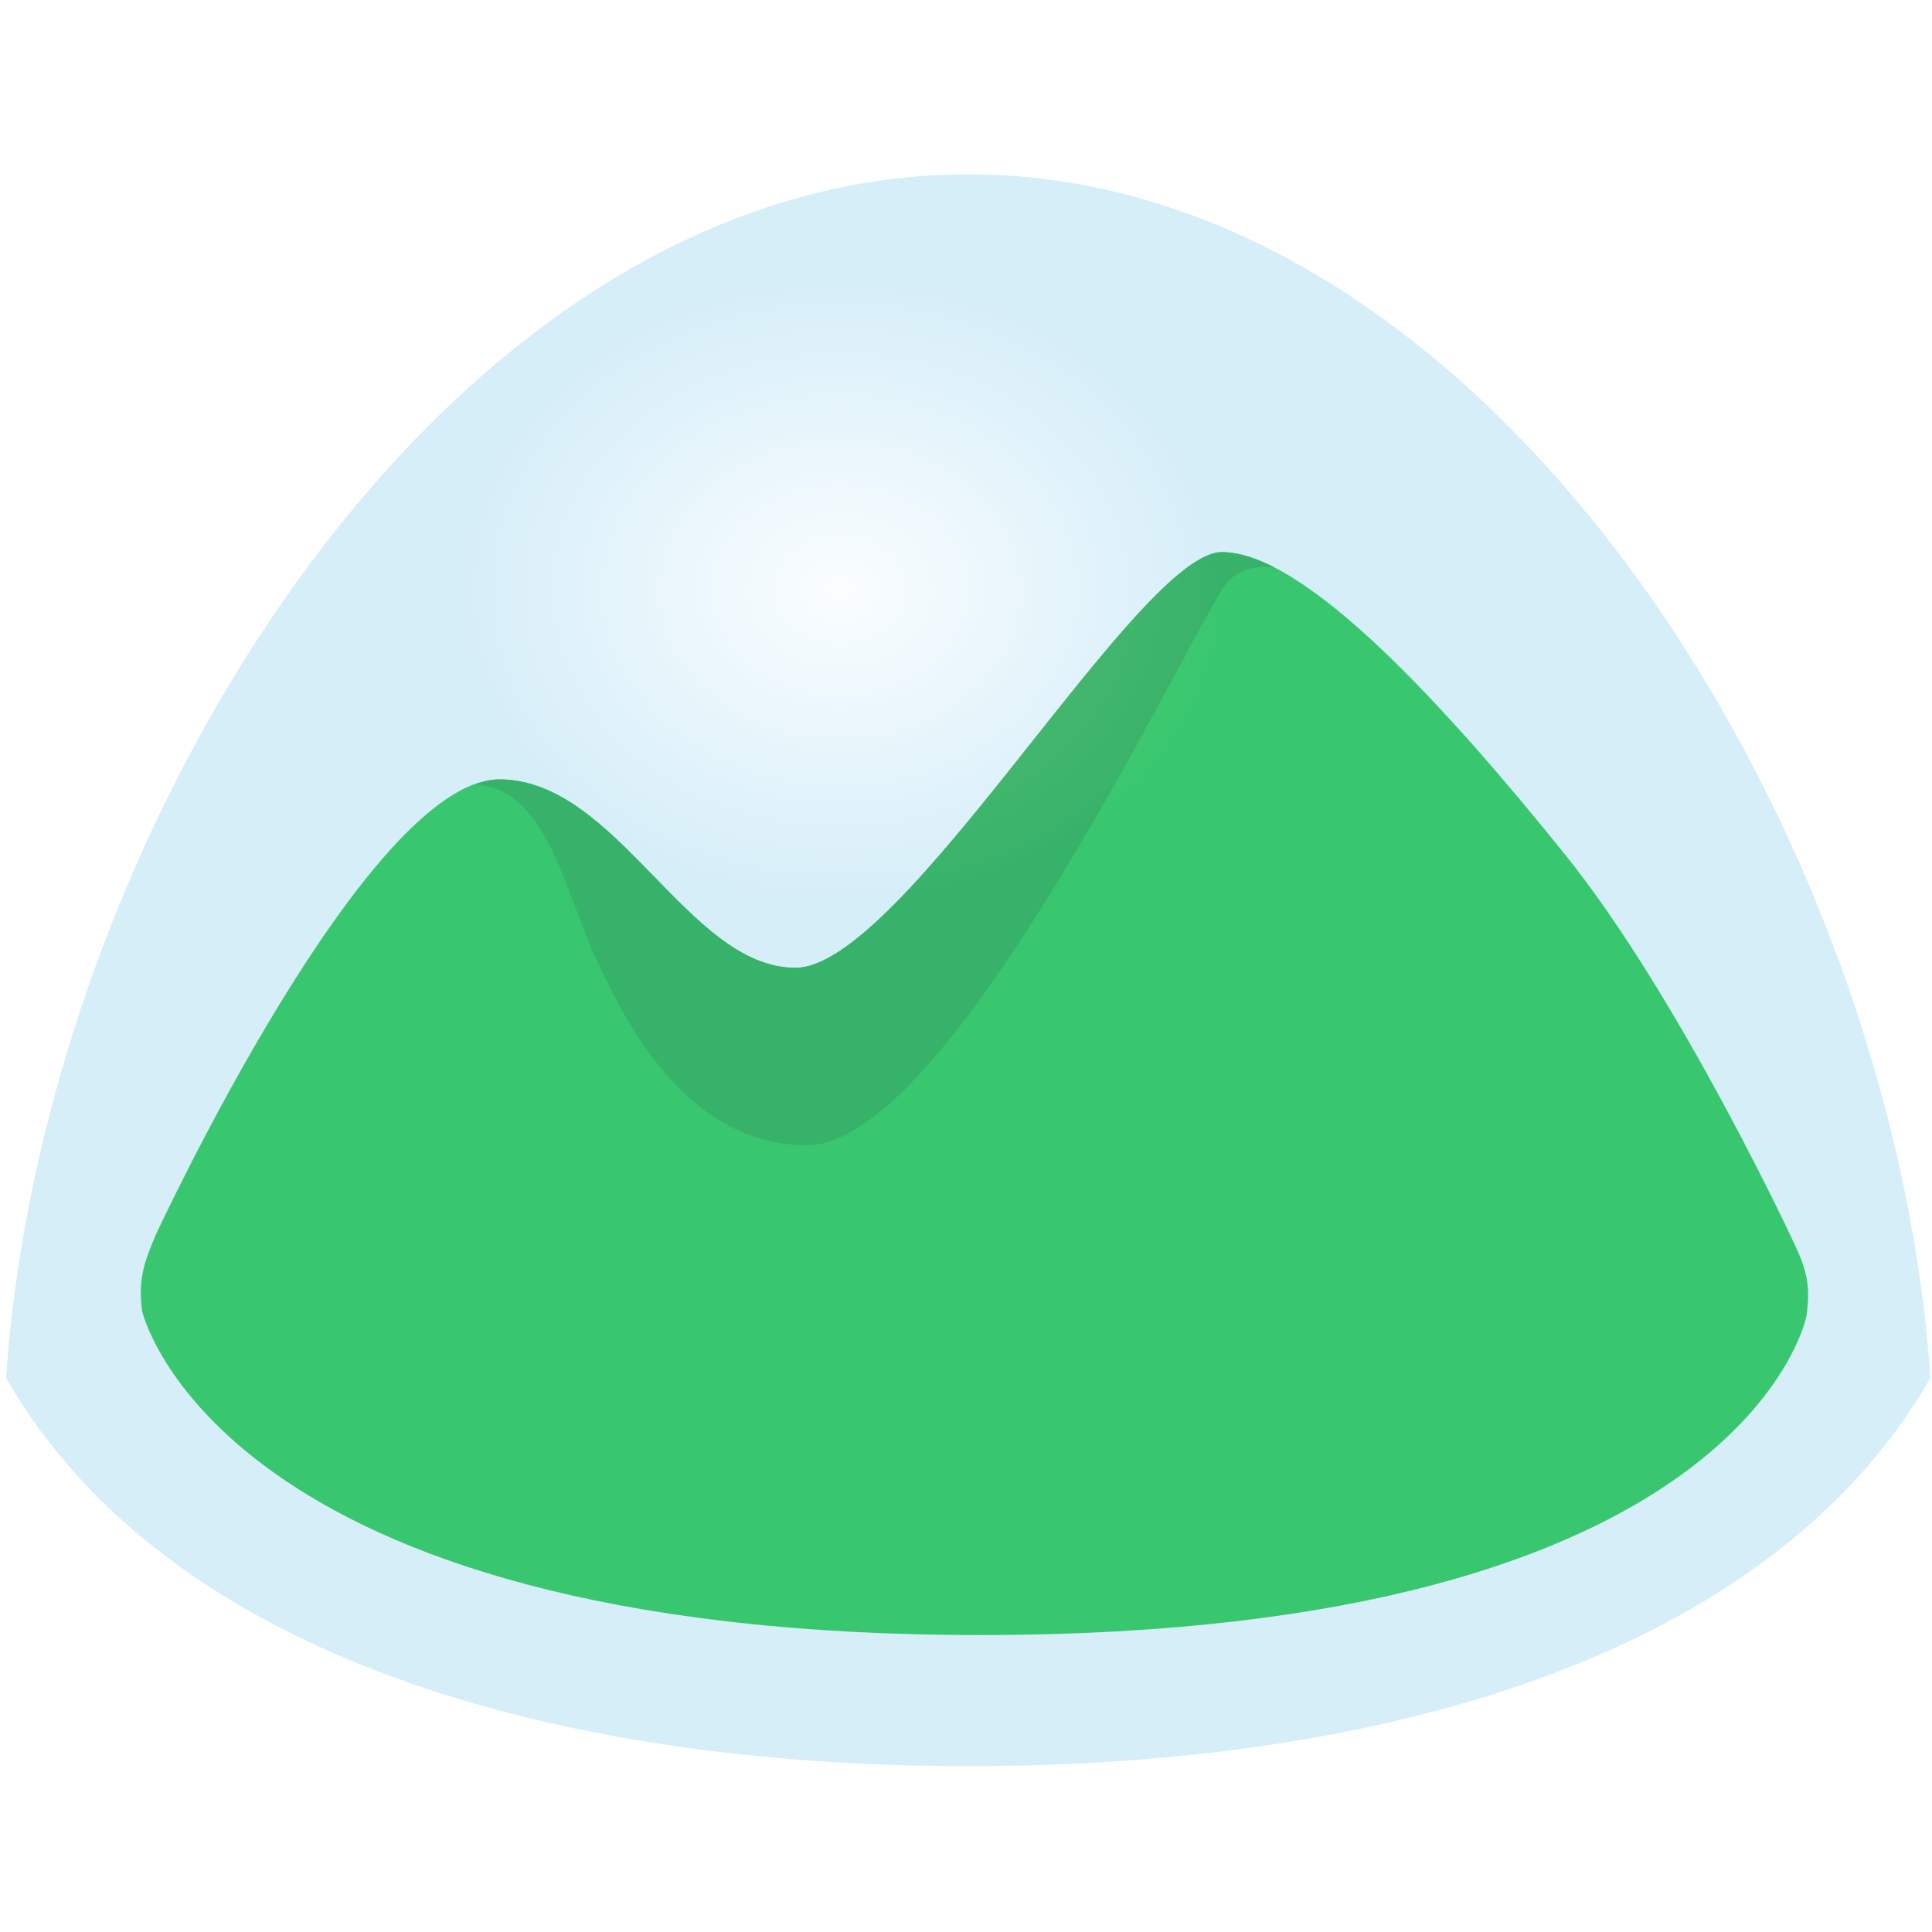
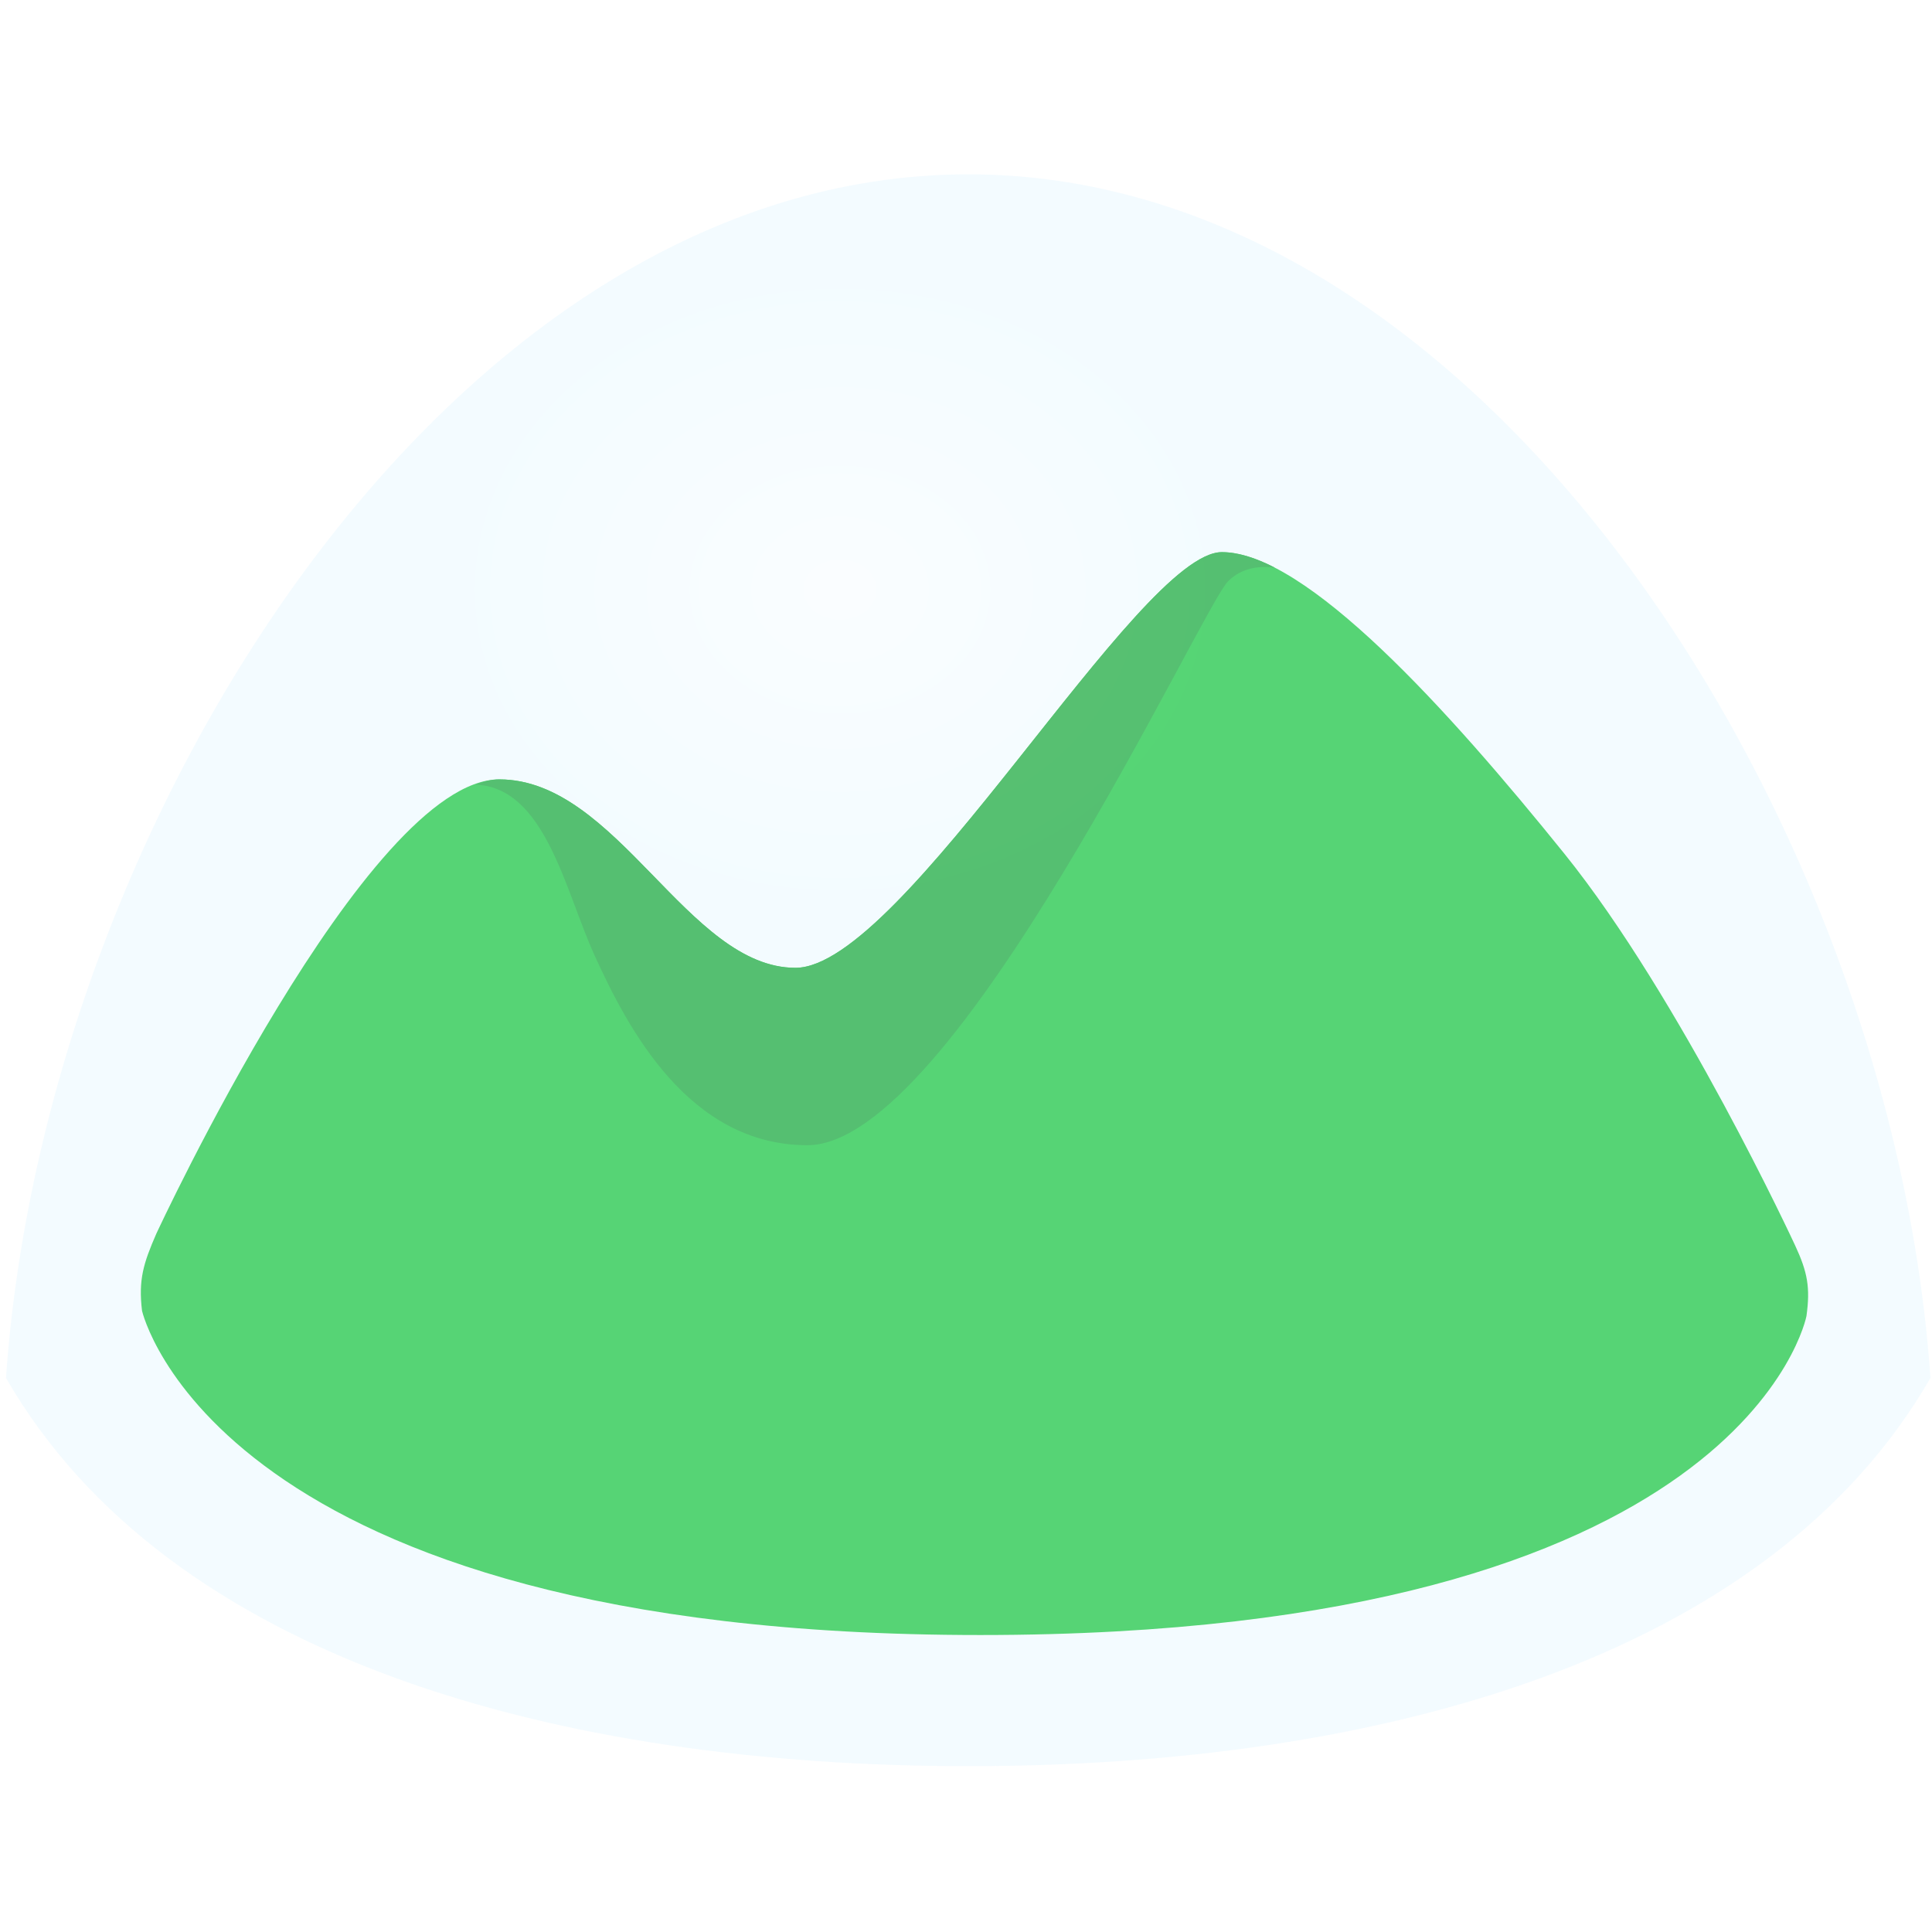
<svg xmlns="http://www.w3.org/2000/svg" width="192" height="192" viewBox="0 0 192 192" fill="none">
  <path d="M178.395 123.764C178.395 123.764 167.026 99.183 155.468 84.841C143.903 70.494 129.78 54.871 121.429 54.871C113.083 54.871 89.753 96.18 79.049 96.18C68.344 96.18 61.34 77.454 49.618 77.454C36.451 77.454 15.532 122.61 15.532 122.61C14.258 125.529 13.742 127.185 14.115 130.266C14.115 130.266 21.383 162.487 97.413 162.487C173.446 162.487 179.523 130.795 179.523 130.795C179.917 127.96 179.633 126.425 178.395 123.764Z" fill="#3BCE53" />
  <path d="M80.24 113.809C68.433 113.809 62.379 102.158 59.097 94.966C56.146 88.488 54.195 78.259 47.261 77.973C48.084 77.647 48.876 77.454 49.618 77.454C61.34 77.454 68.344 96.18 79.049 96.18C89.752 96.18 113.083 54.871 121.429 54.871C123.002 54.871 124.774 55.426 126.696 56.413C125.274 56.225 123.45 56.356 122.046 57.765C119.348 60.464 94.858 113.809 80.24 113.809Z" fill="#39B44D" />
  <path d="M96.225 17.325C44.745 17.325 4.412 81.622 0.596 136.942C16.751 164.98 55.708 175.519 96.225 175.519C136.74 175.519 175.699 164.98 191.846 136.942C188.03 81.622 147.703 17.325 96.225 17.325Z" fill="url(#paint0_radial_185_16210)" fill-opacity="0.2" />
  <defs>
    <radialGradient id="paint0_radial_185_16210" cx="0" cy="0" r="1" gradientUnits="userSpaceOnUse" gradientTransform="translate(83.52 58.56) rotate(90) scale(31.68 38.2999)">
      <stop stop-color="#E7F6FD" />
-       <stop offset="1" stop-color="#2DA8DE" />
+       <stop offset="1" stop-color="#C2EDFF" />
    </radialGradient>
  </defs>
</svg>
